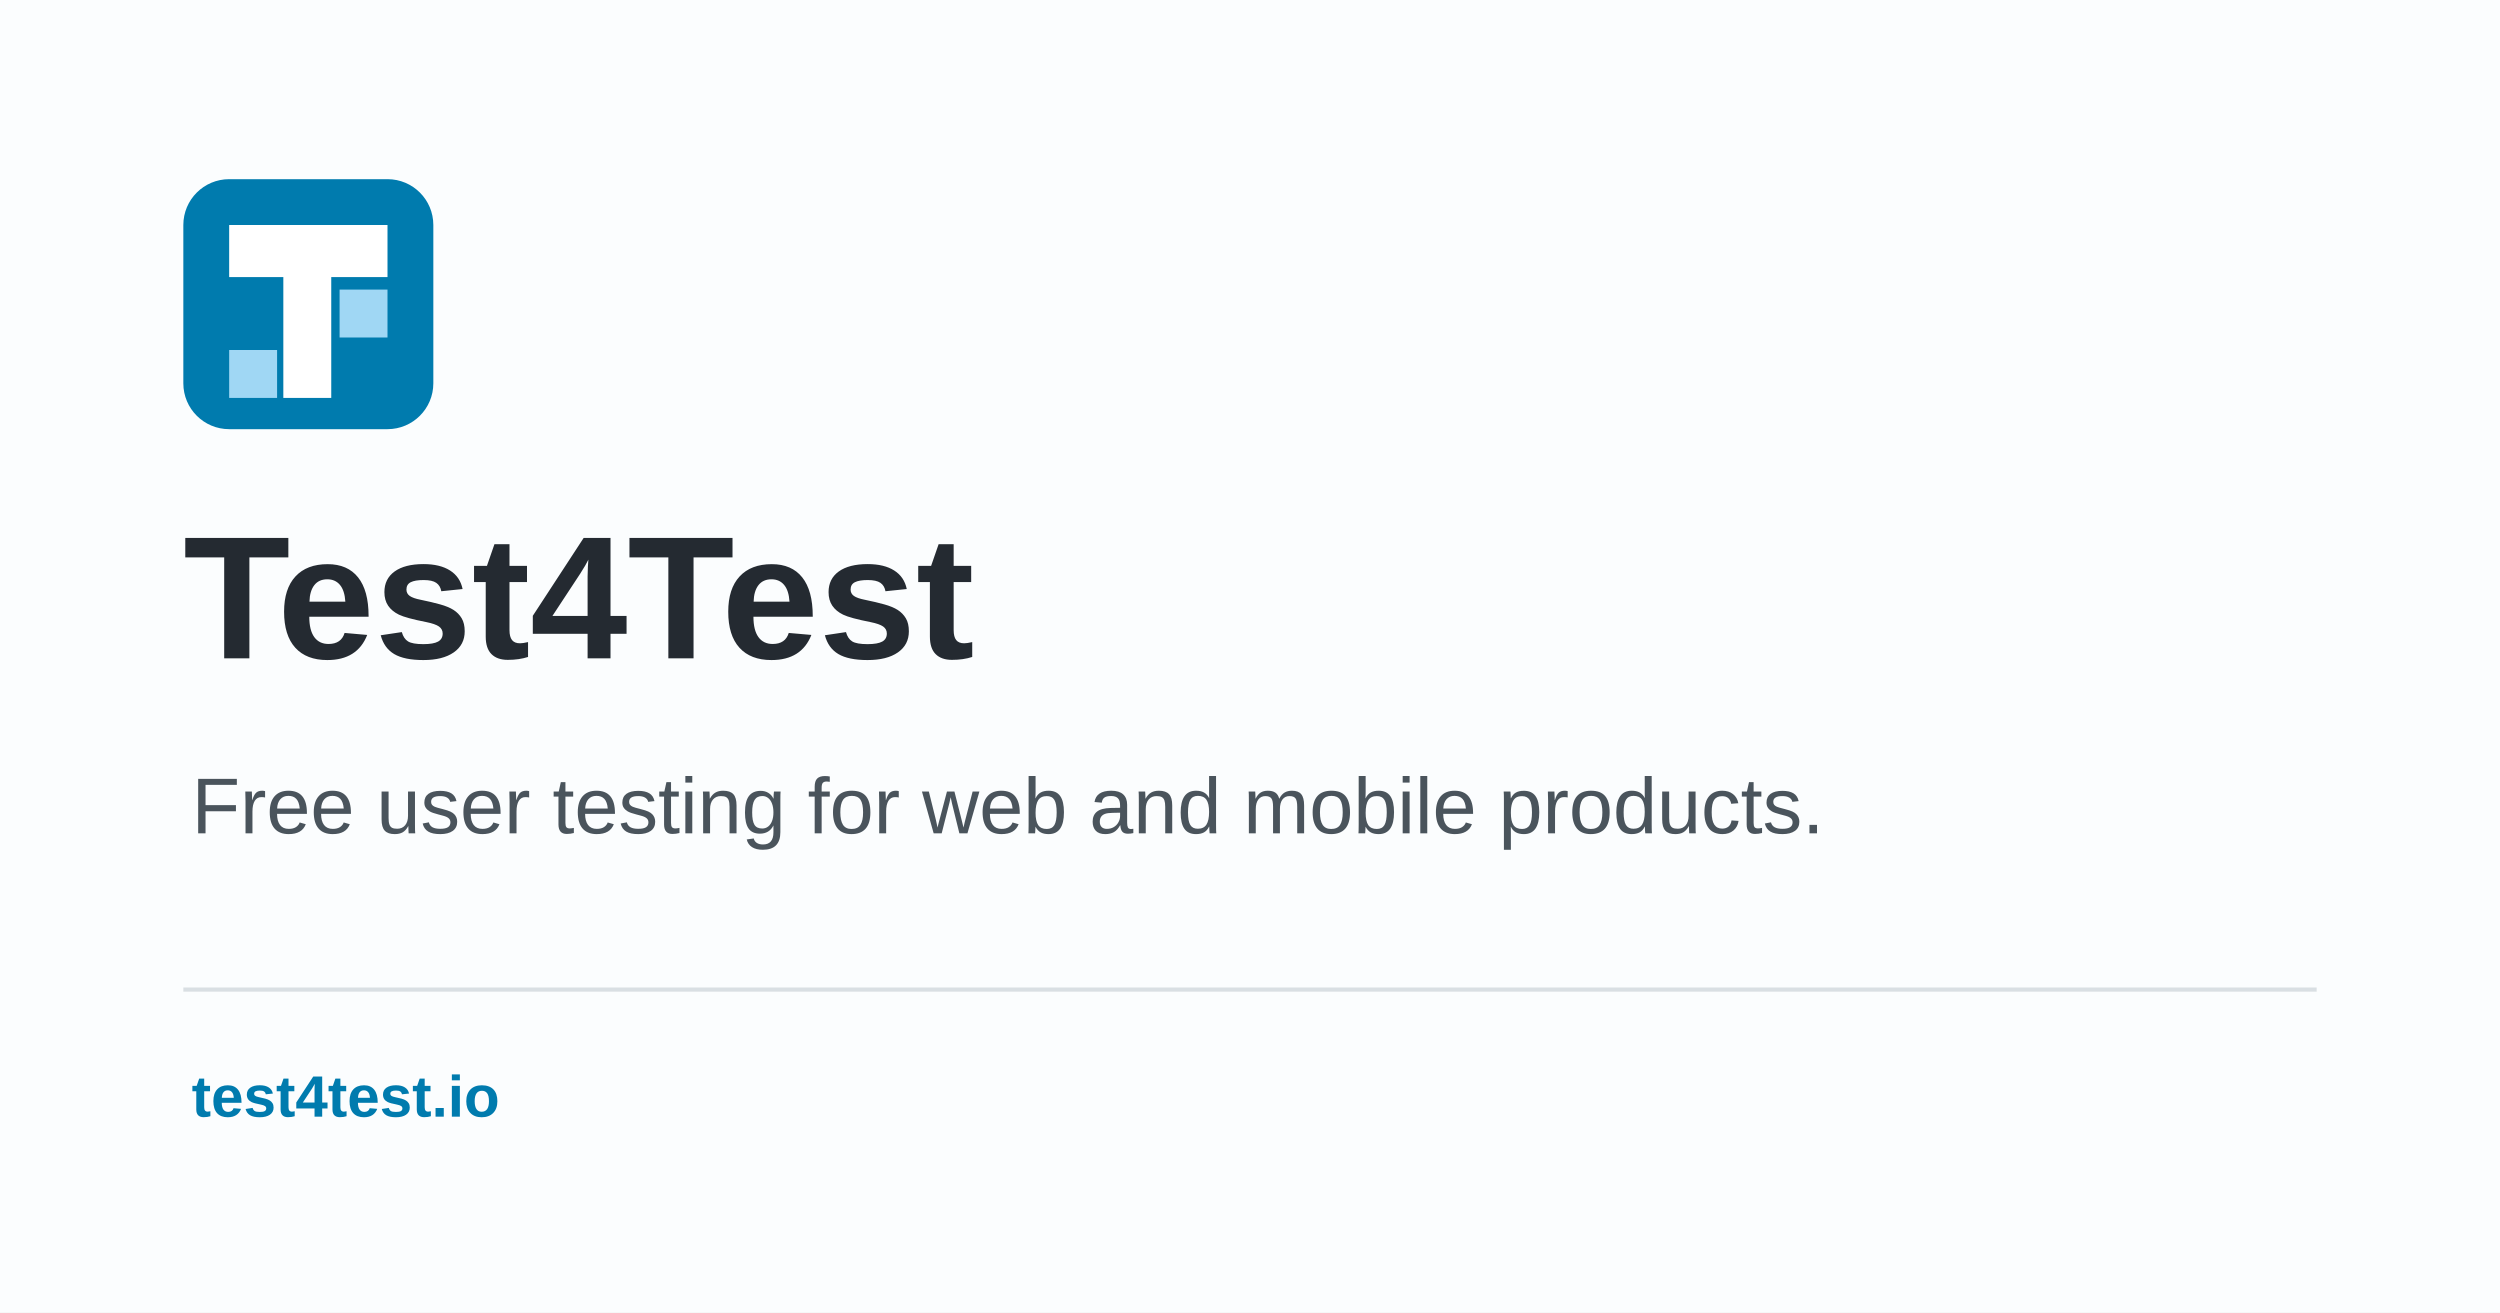
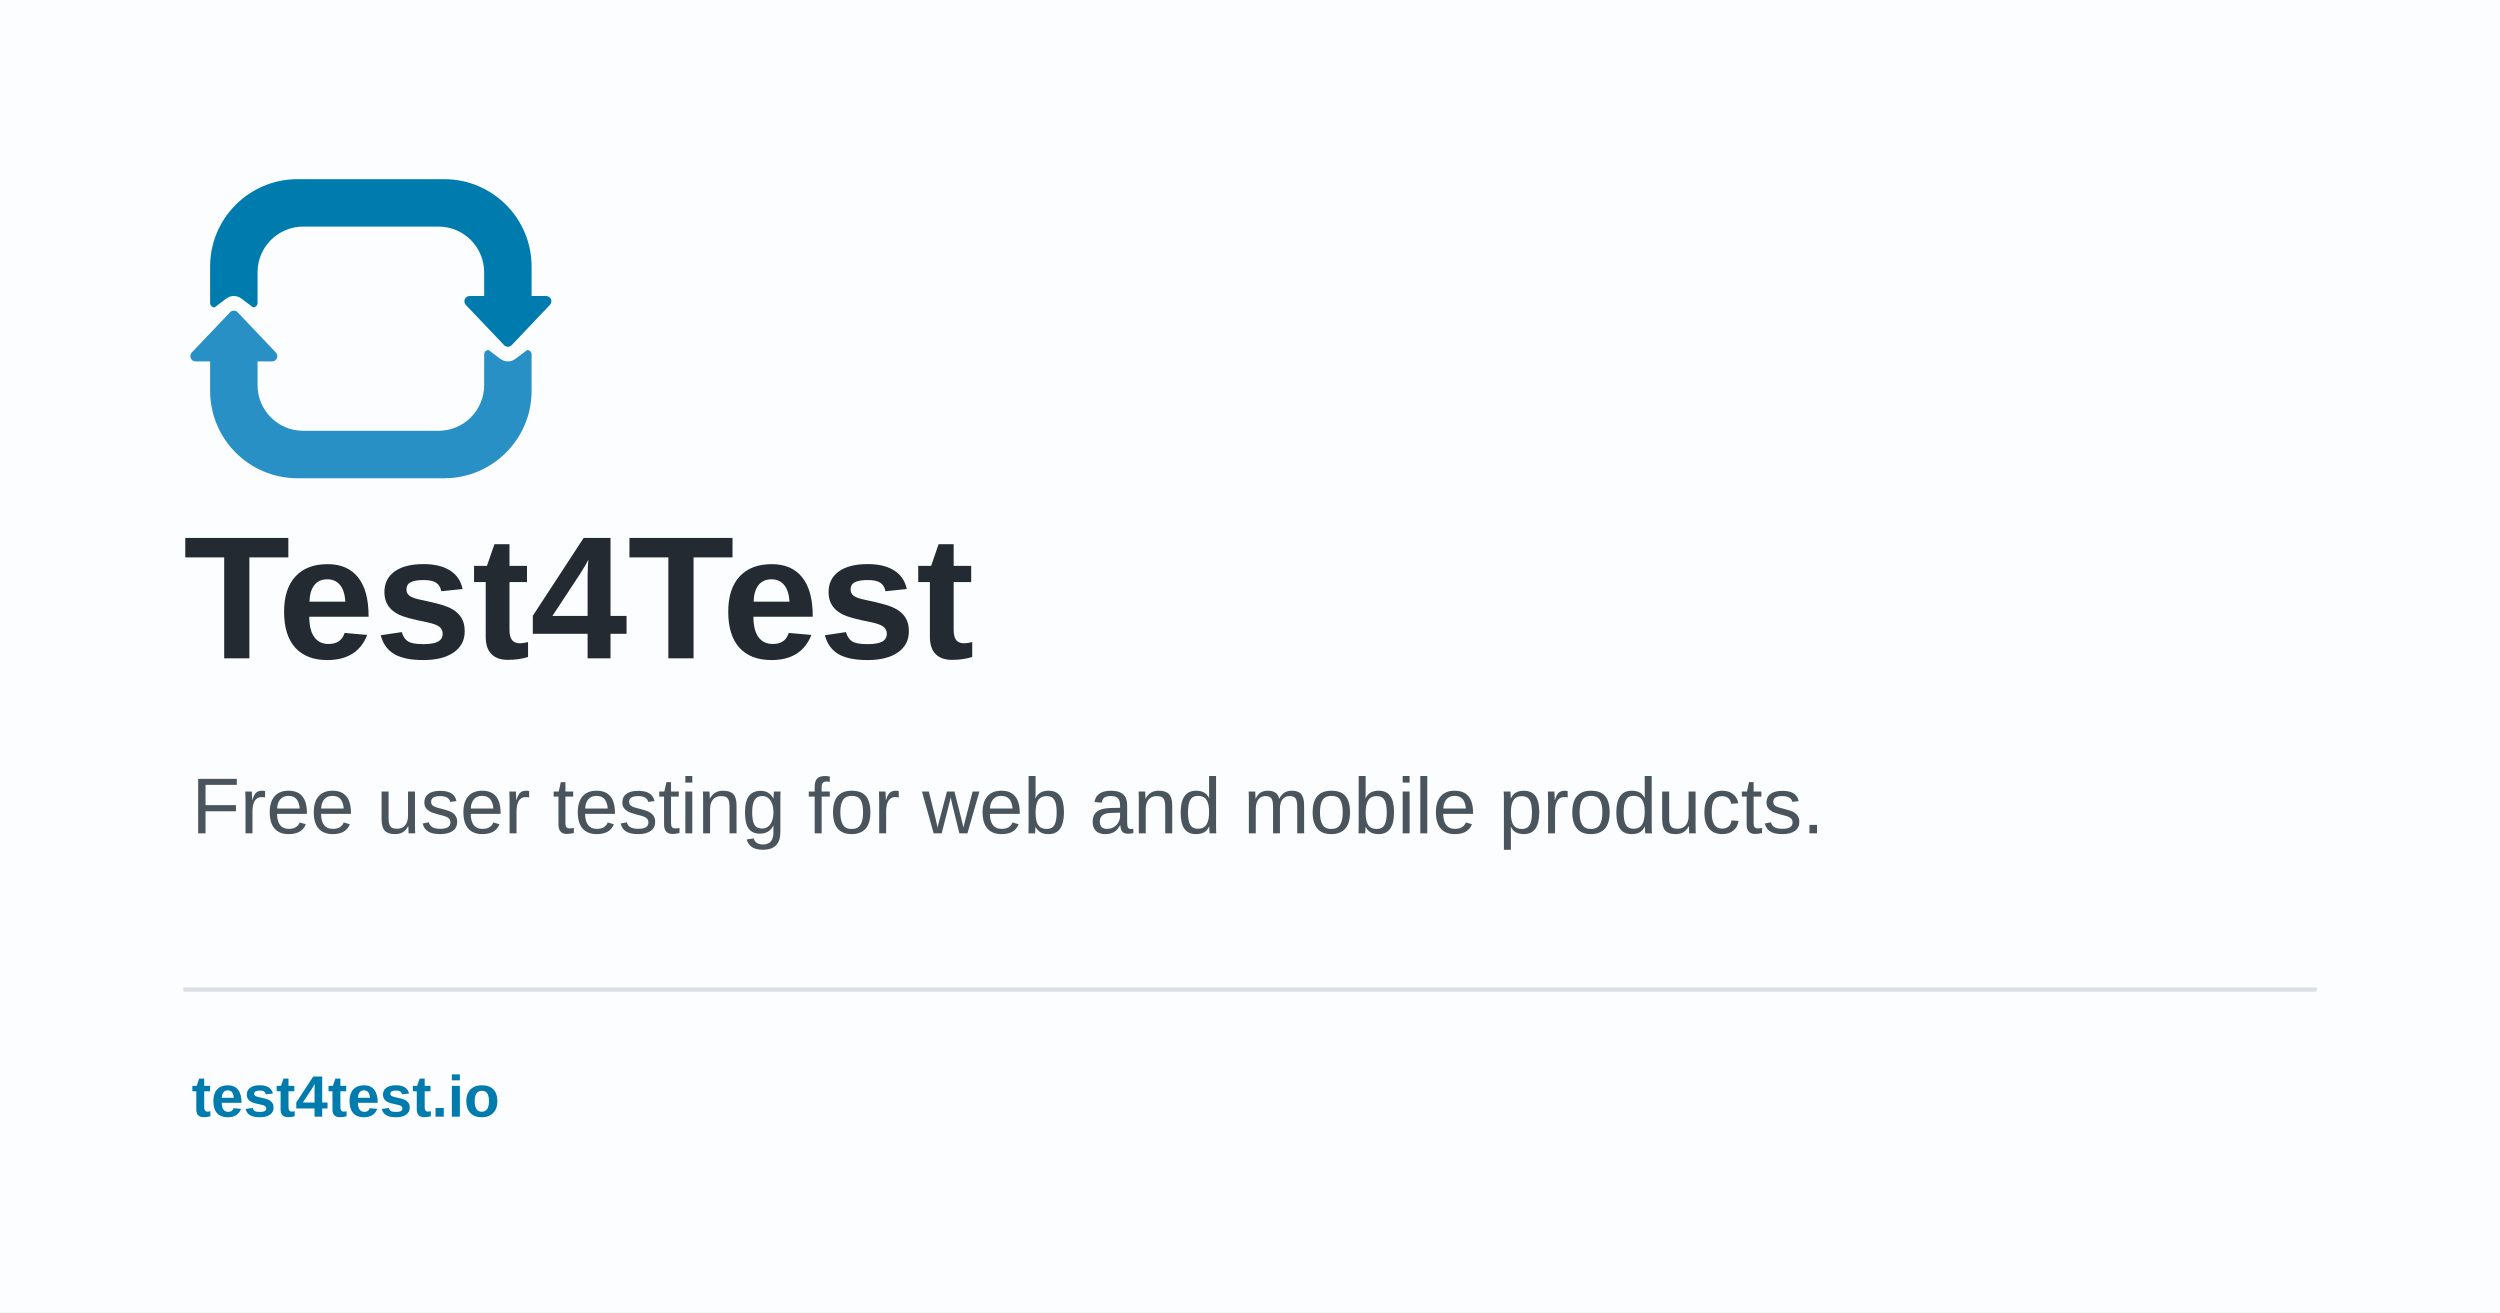
<svg xmlns="http://www.w3.org/2000/svg" width="1200" height="630" viewBox="0 0 1200 630" role="img" aria-labelledby="title description">
  <rect width="1200" height="630" fill="#FBFDFE" />
-   <rect x="88" y="86" width="120" height="120" rx="22" fill="#007BAE" />
-   <path fill="#FFFFFF" d="M110 108h76v25h-27v58h-23v-58h-26z" />
-   <path fill="#A0D7F4" d="M163 139h23v23h-23zM110 168h23v23H110z" />
+   <g transform="translate(70.08 53.54) scale(0.2108)">
+     <path fill="#007BAE" d="M146 436L146 353A199 199 0 0 1 345 154L679 154A199 199 0 0 1 878 353L878 420L911.06 420A12 12 0 0 1 919.75 440.26L832.7 531.85A12 12 0 0 1 815.3 531.85L728.25 440.26A12 12 0 0 1 736.94 420L770 420L770 366A104 104 0 0 0 666 262L358 262A104 104 0 0 0 254 366L254 436A10 10 0 0 1 244 446L216.8 425.6A28 28 0 0 0 183.2 425.6L156 446A10 10 0 0 1 146 436Z" />
+     <path fill="#2890C4" transform="rotate(180 512 494.5)" d="M146 436L146 353A199 199 0 0 1 345 154L679 154A199 199 0 0 1 878 353L878 420L911.06 420A12 12 0 0 1 919.75 440.26L832.7 531.85A12 12 0 0 1 815.3 531.85L728.25 440.26A12 12 0 0 1 736.94 420L770 420L770 366A104 104 0 0 0 666 262L358 262A104 104 0 0 0 254 366L254 436A10 10 0 0 1 244 446L216.8 425.6A28 28 0 0 0 183.2 425.6L156 446A10 10 0 0 1 146 436Z" />
+   </g>
  <text x="88" y="316" fill="#242A31" font-family="Arial, sans-serif" font-size="84" font-weight="700">Test4Test</text>
  <text x="92" y="400" fill="#4A545C" font-family="Arial, sans-serif" font-size="38">Free user testing for web and mobile products.</text>
  <rect x="88" y="474" width="1024" height="2" fill="#D9DFE3" />
  <text x="92" y="536" fill="#007BAE" font-family="Arial, sans-serif" font-size="28" font-weight="700">test4test.io</text>
</svg>
